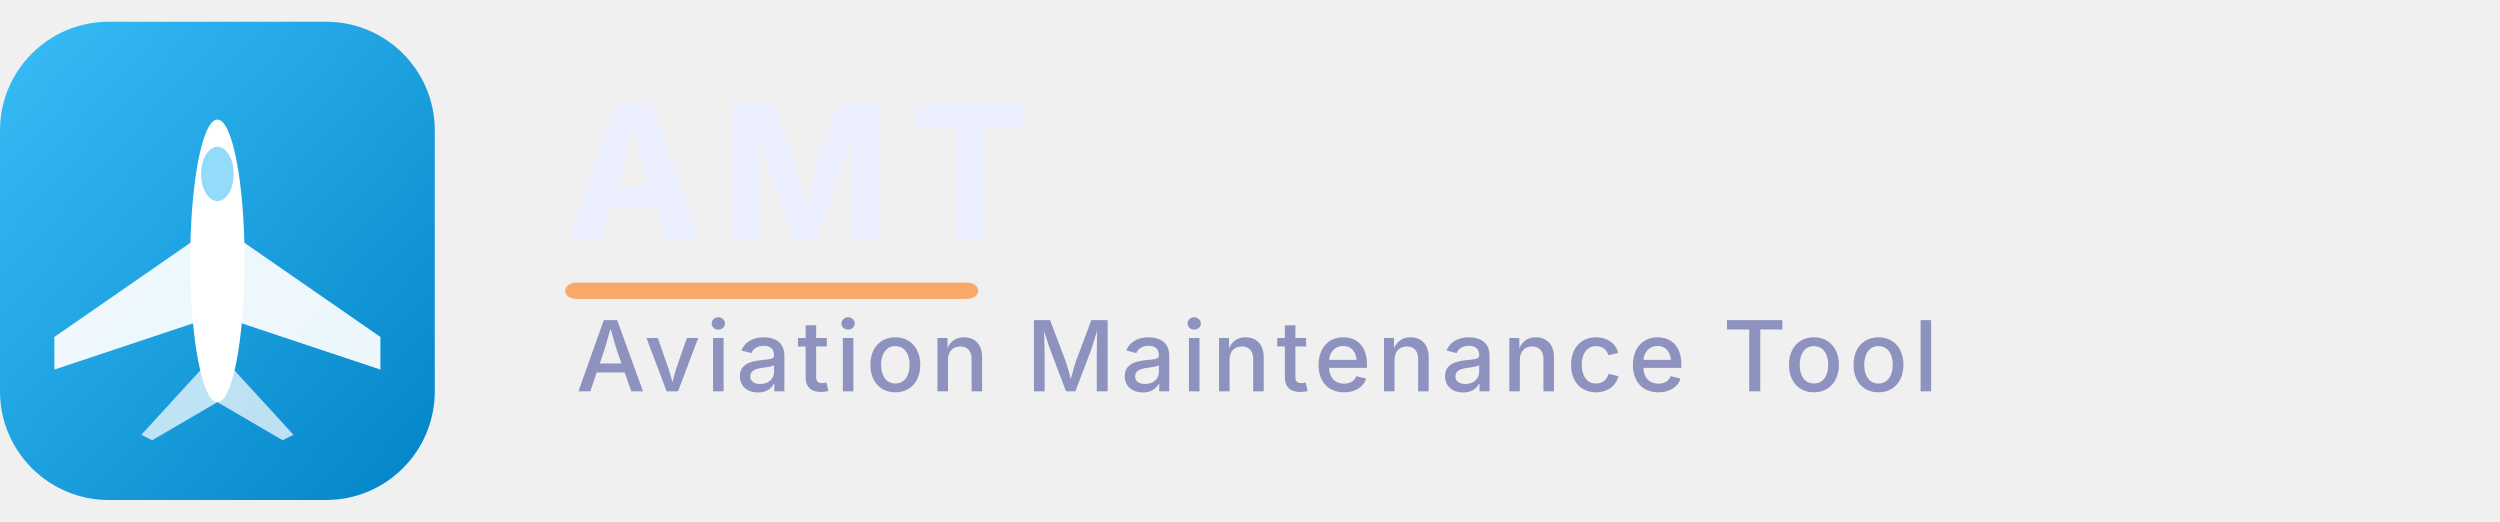
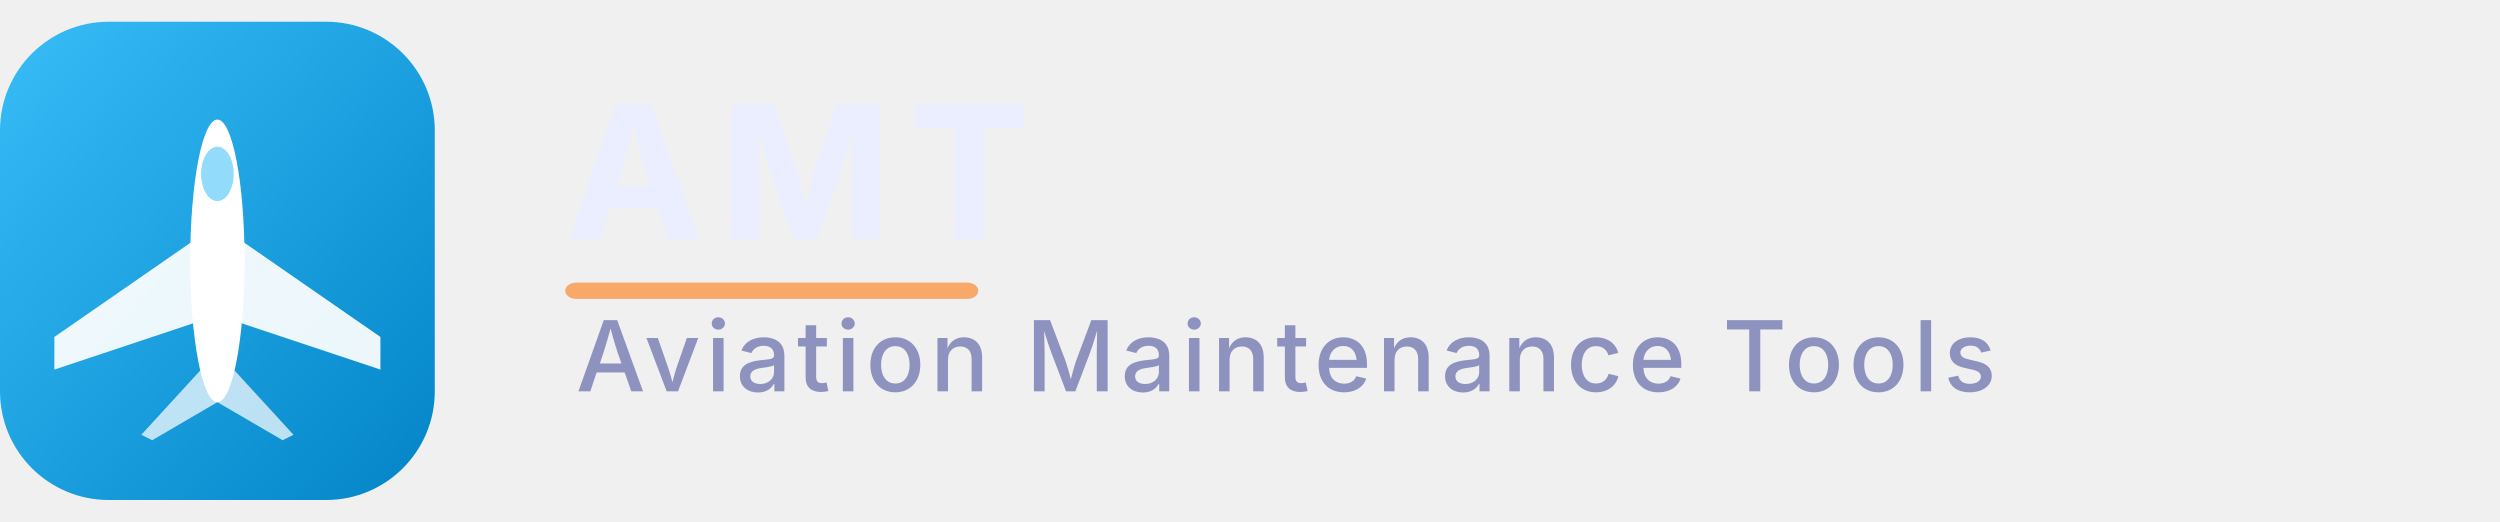
<svg xmlns="http://www.w3.org/2000/svg" viewBox="0 0 230 48" width="230" height="48">
  <defs>
    <linearGradient id="badge" x1="0%" y1="0%" x2="100%" y2="100%">
      <stop offset="0%" stop-color="#38bdf8" />
      <stop offset="100%" stop-color="#0284c7" />
    </linearGradient>
  </defs>
  <rect x="0" y="2" width="40" height="44" rx="10" fill="url(#badge)" />
  <g transform="translate(20, 24)">
    <ellipse cx="0" cy="0" rx="2.5" ry="13" fill="white" />
    <path d="M-2,-2 L-15,7 L-15,10 L0,5 L15,10 L15,7 L2,-2Z" fill="white" opacity="0.92" />
    <path d="M-1.5,10 L-7,16 L-6,16.5 L0,13 L6,16.5 L7,16 L1.5,10Z" fill="white" opacity="0.72" />
    <ellipse cx="0" cy="-8" rx="1.5" ry="2.5" fill="#38bdf8" opacity="0.55" />
  </g>
  <text x="52" y="22" font-family="'Space Grotesk', 'Inter', system-ui, sans-serif" font-size="17" font-weight="700" fill="#eaeeff" letter-spacing="1.5">AMT</text>
-   <text x="53" y="36" font-family="'Space Grotesk', 'Inter', system-ui, sans-serif" font-size="9" font-weight="500" fill="#8d93be" letter-spacing="0.5">Aviation Maintenance Tool</text>
+   <text x="53" y="36" font-family="'Space Grotesk', 'Inter', system-ui, sans-serif" font-size="9" font-weight="500" fill="#8d93be" letter-spacing="0.5">Aviation Maintenance Tools</text>
  <rect x="52" y="26" width="38" height="1.5" rx="1" fill="#fb923c" opacity="0.75" />
</svg>
